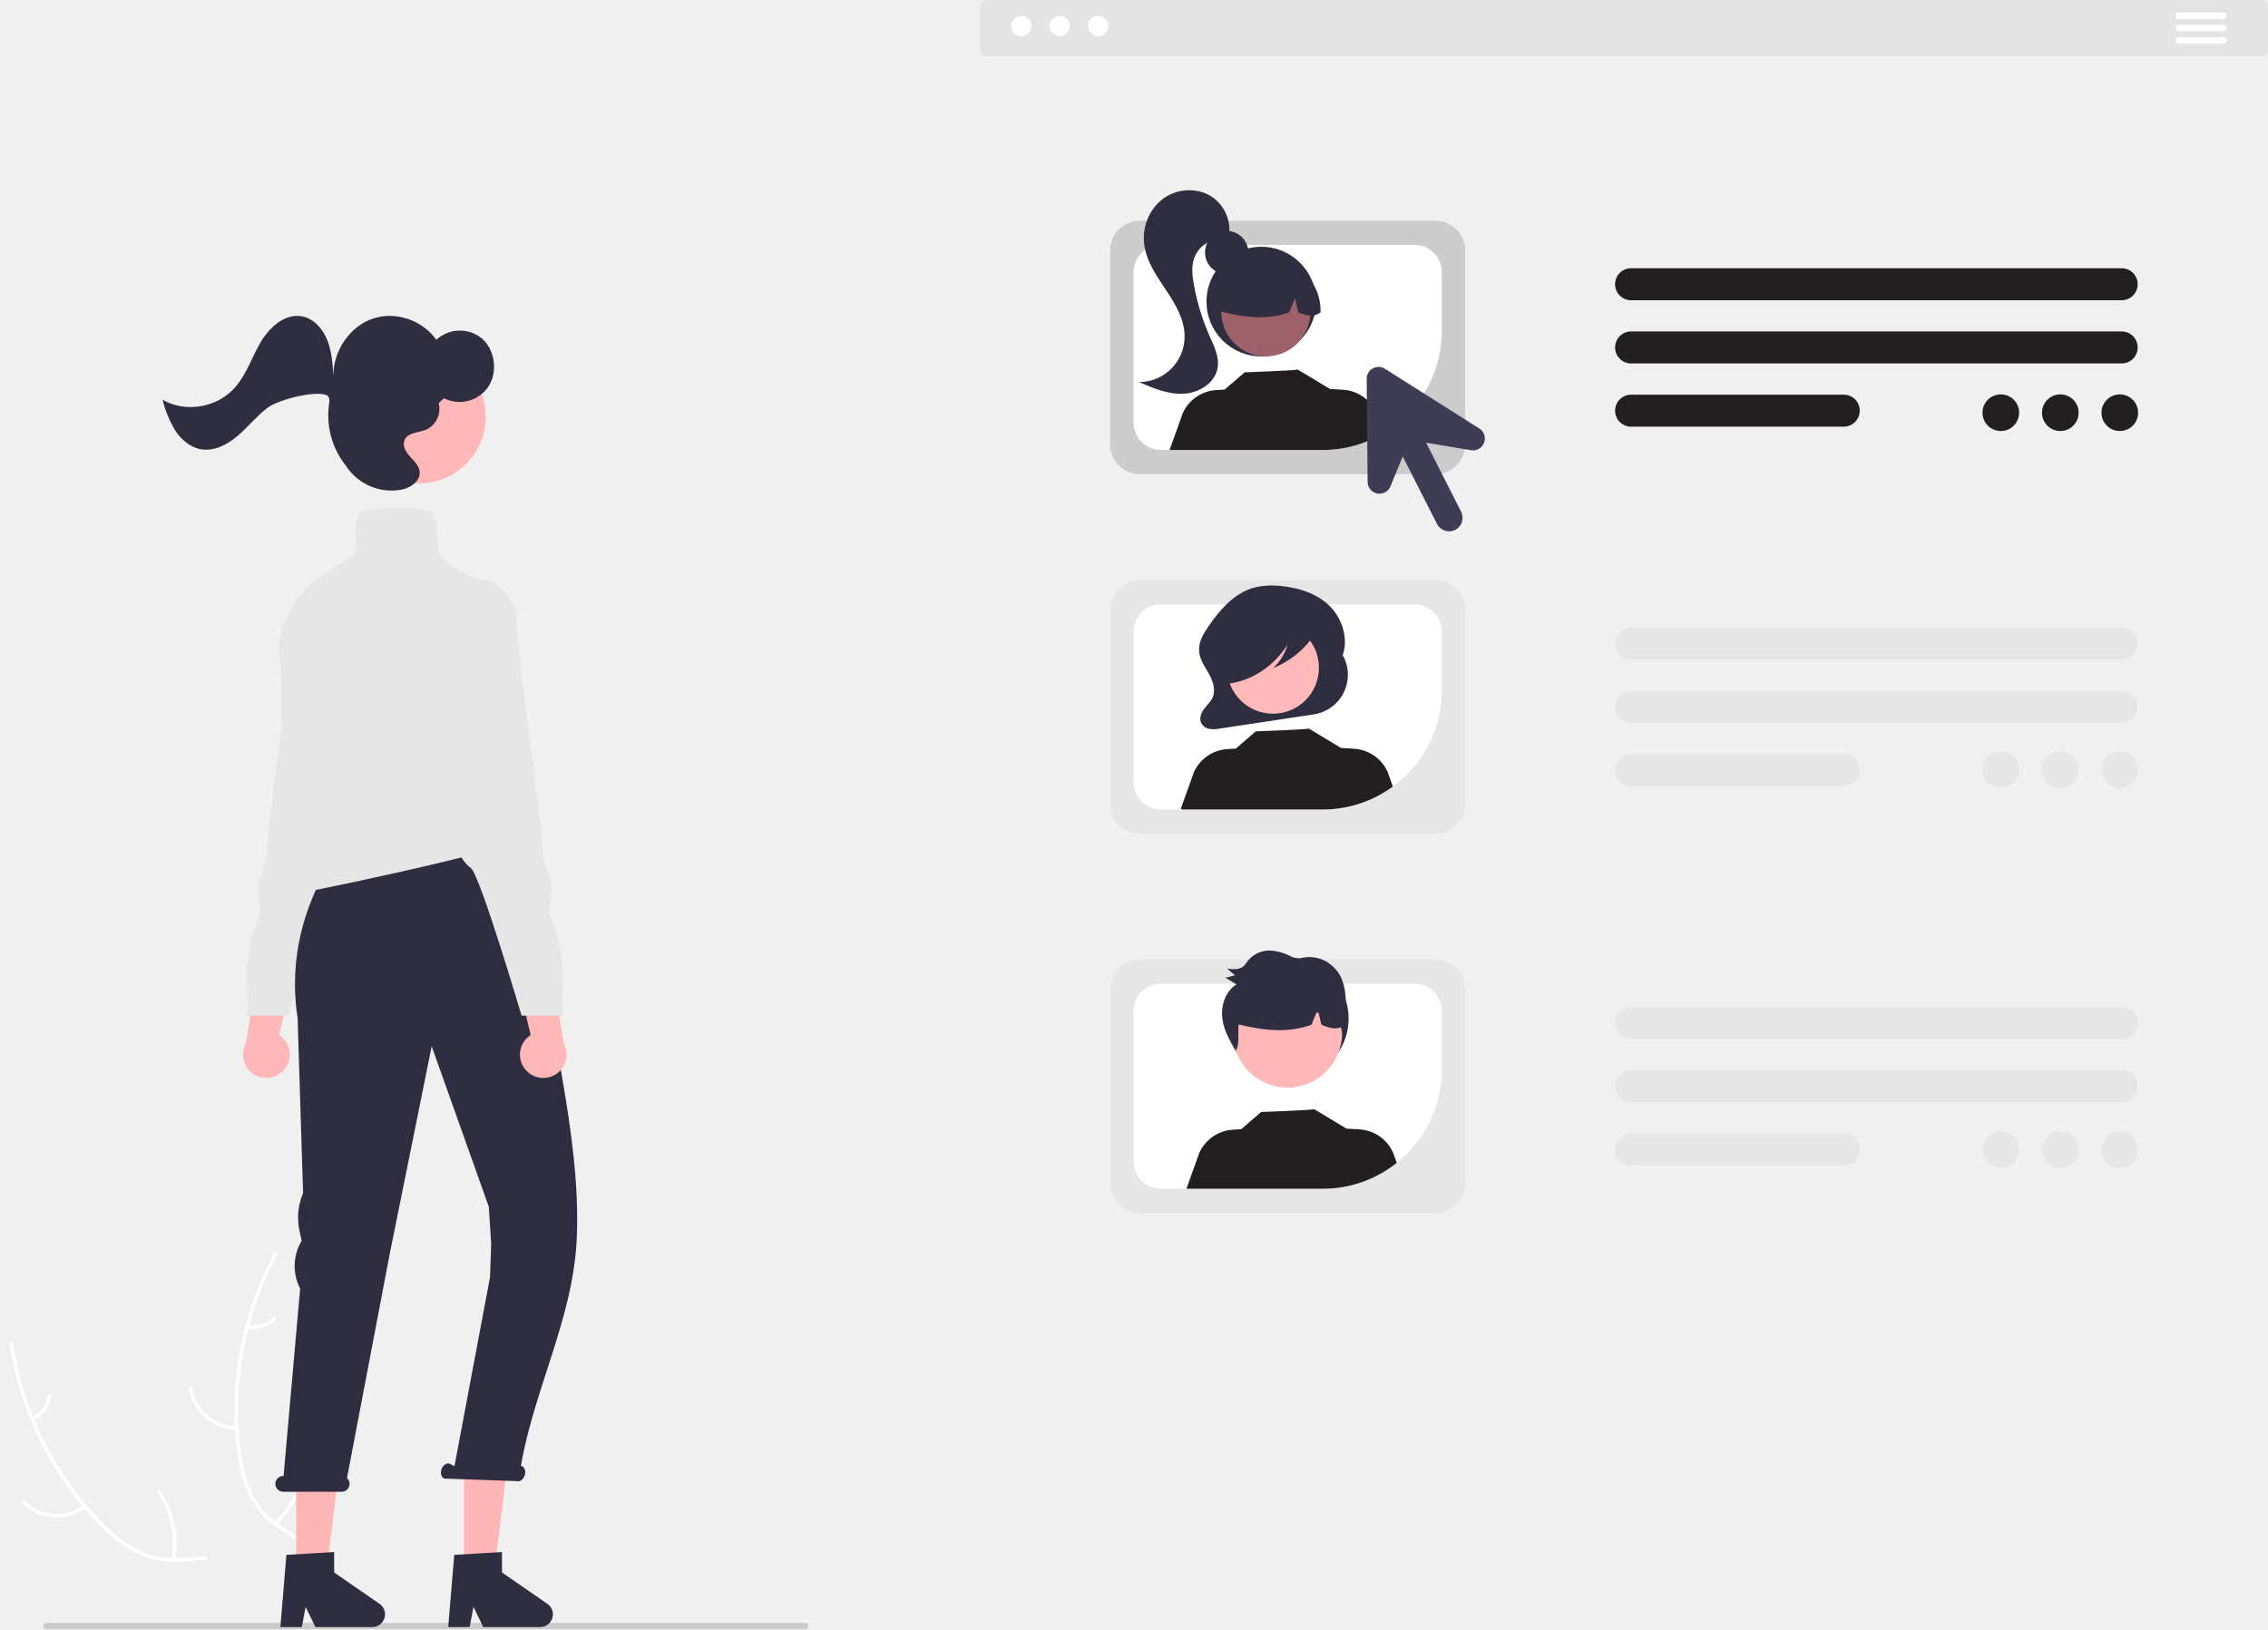
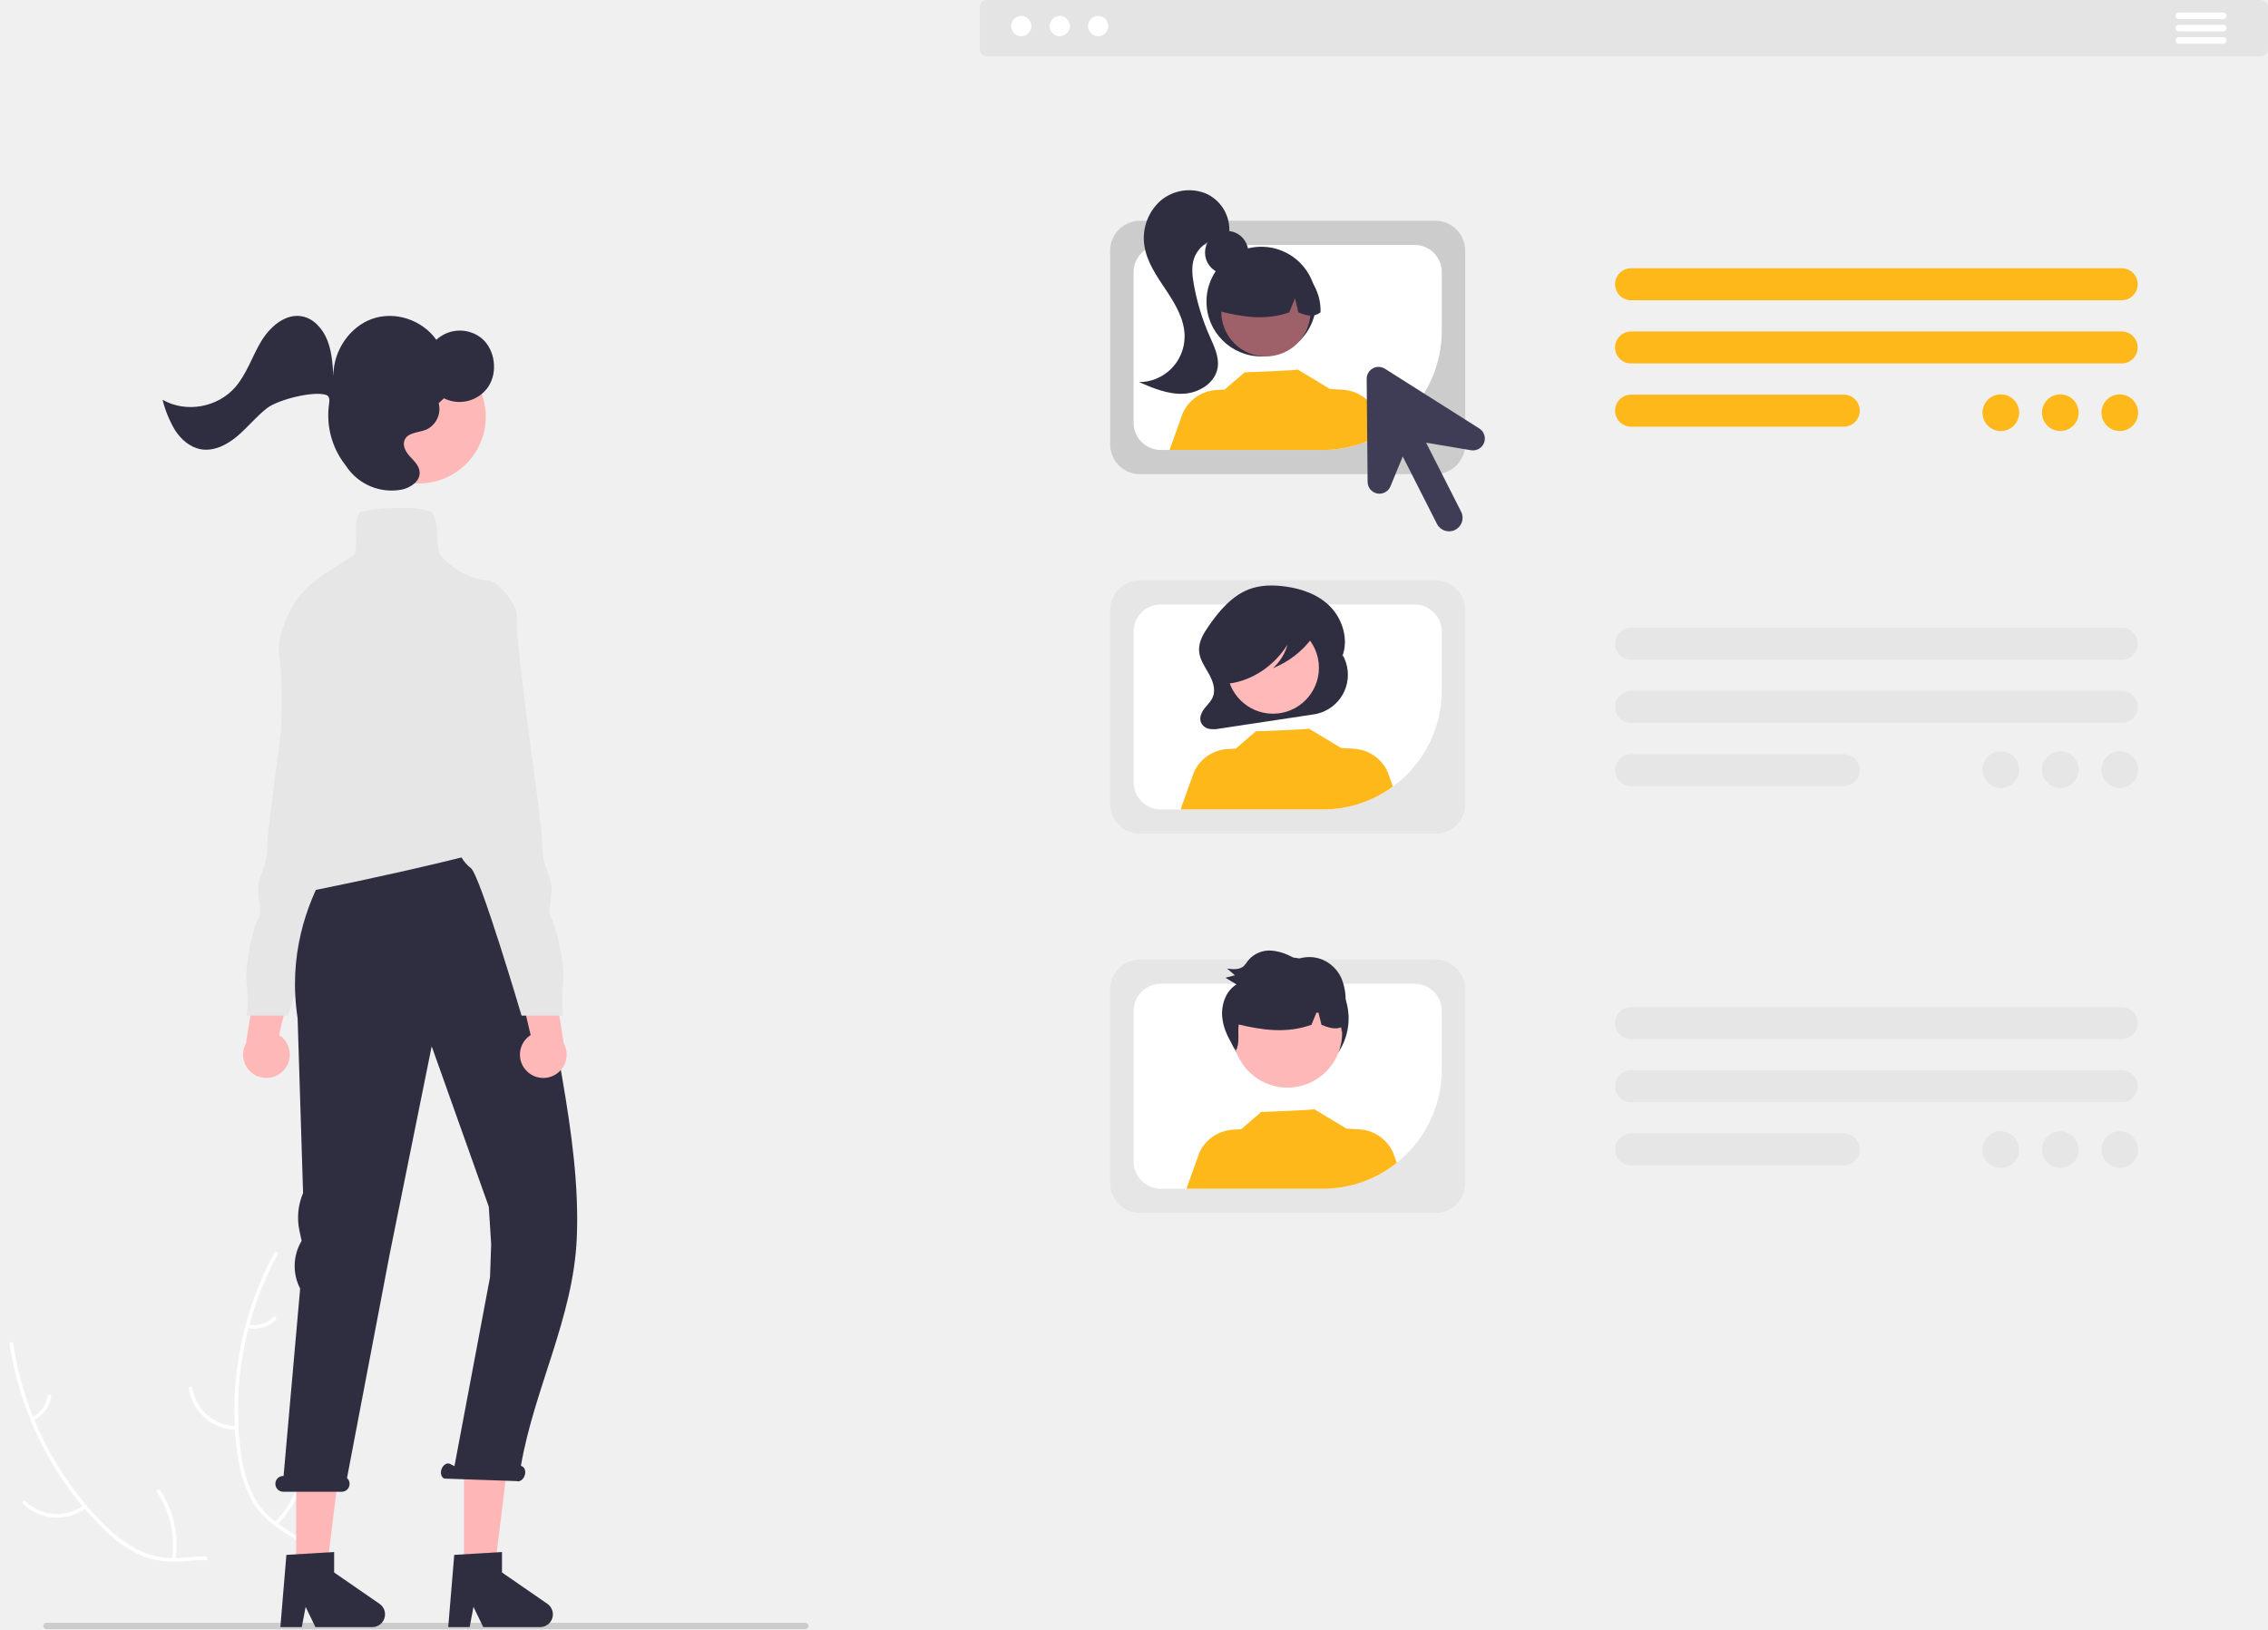
<svg xmlns="http://www.w3.org/2000/svg" data-name="Layer 1" width="837.75" height="601.894" viewBox="0 0 837.75 601.894">
  <path d="M294.898,748.847c-.01.03-.01.07-.02.1h-64.81c-1.22-.77-2.42-1.57-3.6-2.38a121.652,121.652,0,0,1-20.07-17.04,96.689,96.689,0,0,1-16.99-25.01c-8.55-18.24-11.18-38.99-4.56-57.74a.01.01,0,0,1,.01-.01c.16-.47.34-.95.52-1.43.27.47.53.93.81,1.39l.01.01a135.344,135.344,0,0,0,12.6,17.77v.01c.36.43.72.86,1.09,1.28a.01.01,0,0,0,.01.01,141.094,141.094,0,0,0,40.41,32.56c.05.03.09.05.14.08a1.192,1.192,0,0,0,.16.08c.01.01.02.01.03.02,3.41,1.84,6.91,3.52,10.47,5.04v.01c2.8,1.21,5.65,2.31,8.52,3.33,6.12,2.15,12.72,4.11,18.58,6.94,5.7,2.75,10.72,6.32,13.99,11.69.25.44.5.87.73,1.31l-1.91,13.22,3.81-.02-.36,6.5-.1,1.88Z" transform="translate(-181.1252 -149.0529)" fill="#f0f0f0" />
  <path d="M278.898,748.947h-1.37c-.13-.8-.26-1.59-.41-2.38a50.958,50.958,0,0,0-1.58-6.39c-.3-.94-.64-1.86-1.03-2.77-2.21-5.18-6.01-9.73-11.63-11.25a21.396,21.396,0,0,0-5.01-.71c-3.35-.14-6.75.29-10.08.47-.82.04-1.65.07-2.45.06h-.02a30.019,30.019,0,0,1-12.59-2.54,47.502,47.502,0,0,1-13.18-9.36,101.924,101.924,0,0,1-7.13-7.56v-.01c-.3-.33-.59-.67-.88-1.02a120.985,120.985,0,0,1-13.81-20.56,115.335,115.335,0,0,1-5.33-11.38.533.533,0,0,1-.05-.11,121.34,121.34,0,0,1-7.5-26.66.01.01,0,0,1,.01-.01c-.08-.41-.14-.83-.2-1.24-.13-.85,1.22-.89,1.34-.04.06.42.12.82.19,1.24l.01.01a120.525,120.525,0,0,0,7.1,25.56v.01c.17.42.34.83.51,1.24a119.495,119.495,0,0,0,19.05,31.4l.01.02c.08.1.17.19.26.29a.037.037,0,0,1,.01.03c.01-.01.01,0,.01,0,1.85,2.19,3.79,4.29,5.81,6.33a51.789,51.789,0,0,0,12.84,9.88,28.558,28.558,0,0,0,12.87,3.14c.45,0,.9.01,1.35,0q.54,0,1.08-.03c3.39-.16,6.83-.59,10.24-.53a27.637,27.637,0,0,1,4.62.48,18.159,18.159,0,0,1,11.98,8.78,31.728,31.728,0,0,1,3.02,6.83c.25.78.46,1.57.67,2.37v.01c.32,1.28.6,2.58.84,3.89a.585.585,0,0,1,.02.13C278.638,747.357,278.768,748.157,278.898,748.947Z" transform="translate(-181.1252 -149.0529)" fill="#fff" />
  <path d="M212.931,706.142a18.018,18.018,0,0,1-23.284-1.494c-.62-.603.288-1.595.909-.991a16.684,16.684,0,0,0,21.662,1.346c.691-.52,1.4.622.713,1.139Z" transform="translate(-181.1252 -149.0529)" fill="#fff" />
  <path d="M244.612,725.05A34.728,34.728,0,0,0,239.119,700.344c-.483-.718.656-1.43,1.139-.713a36.123,36.123,0,0,1,5.663,25.72c-.136.856-1.445.55-1.31-.301Z" transform="translate(-181.1252 -149.0529)" fill="#fff" />
  <path d="M192.936,672.486a10.199,10.199,0,0,0,5.793-7.752c.125-.857,1.434-.55,1.31.301a11.429,11.429,0,0,1-6.39,8.59.695.695,0,0,1-.926-.213.675.675,0,0,1,.213-.926Z" transform="translate(-181.1252 -149.0529)" fill="#fff" />
  <path d="M304.678,704.957l-.55,5.07-8.75-.13-1.32,9.14-.23,1.57v.01l-.9,6.25-1.91,13.22,3.81-.02-.36,6.5-.1,1.88.53.4.12.1.04.03c-.11.22-.23.44-.35.67.07-.24.12-.46.17-.7h-25.32c-.47-.79-.93-1.58-1.38-2.38a174.539,174.539,0,0,1-10.31-21.12c-.18-.45-.37-.9-.53-1.36v-.01a131.372,131.372,0,0,1-6.23-20.48v-.01a114.025,114.025,0,0,1-1.87-11.58,96.488,96.488,0,0,1,1.49-30.11,1.137,1.137,0,0,0,.04-.15c3.99-18.89,13.72-36.35,29.13-47.41.64-.48,1.3-.93,1.97-1.37.01-.01.01-.01.02-.01a.01.01,0,0,0,.01-.01c.42-.27.83-.54,1.25-.81-.06.54-.13,1.08-.18,1.62a132.897,132.897,0,0,0-.64,21.76v.02c.01.56.04,1.12.08,1.69v.02a141.585,141.585,0,0,0,12.71,50.4.615.615,0,0,0,.05.12c.02.05.04.09.06.14A134.902,134.902,0,0,0,304.678,704.957Z" transform="translate(-181.1252 -149.0529)" fill="#f0f0f0" />
  <path d="M283.566,612.63c-.2.369-.409.75-.598,1.128q-2.24,4.235-4.124,8.653a117.991,117.991,0,0,0-5.587,16.028c-.12.426-.237.863-.345,1.297a119.264,119.264,0,0,0-3.696,36.594c.001.122.009.232.02.352q.239,4.312.827,8.594a51.783,51.783,0,0,0,4.297,15.618c.314.646.646,1.279.994,1.889a27.345,27.345,0,0,0,3.005,4.202,27.923,27.923,0,0,0,2.632,2.683c.565.512,1.148,1.01,1.757,1.484.352.274.713.547,1.074.82.299.202.589.416.888.619,3.105,2.125,6.453,4.015,9.347,6.45l-.227,1.571c-2.821-2.539-6.225-4.46-9.356-6.56a37.896,37.896,0,0,1-5.487-4.415c-.221-.226-.453-.45-.666-.687a26.749,26.749,0,0,1-3.082-3.823c-.462-.682-.898-1.388-1.309-2.129a47.892,47.892,0,0,1-4.878-15.396,103.416,103.416,0,0,1-1.148-10.345c-.037-.45-.062-.892-.079-1.346a121.638,121.638,0,0,1,1.352-24.726,122.66,122.66,0,0,1,8.789-30.103q1.802-4.13,3.929-8.133c.181-.366.373-.724.573-1.093C282.876,611.094,283.974,611.87,283.566,612.63Z" transform="translate(-181.1252 -149.0529)" fill="#fff" />
  <path d="M268.543,677.274a18.018,18.018,0,0,1-17.691-15.212c-.132-.855,1.19-1.1,1.322-.244a16.684,16.684,0,0,0,16.485,14.116c.865.001.744,1.34-.116,1.339Z" transform="translate(-181.1252 -149.0529)" fill="#fff" />
  <path d="M282.454,711.444a34.728,34.728,0,0,0,10.489-23.033c.046-.864,1.385-.747,1.339.116a36.123,36.123,0,0,1-10.963,23.946c-.624.602-1.485-.431-.865-1.029Z" transform="translate(-181.1252 -149.0529)" fill="#fff" />
  <path d="M272.841,638.363a10.199,10.199,0,0,0,9.293-2.702c.616-.609,1.476.424.865,1.029a11.429,11.429,0,0,1-10.274,3.012.695.695,0,0,1-.611-.728.675.675,0,0,1,.728-.611Z" transform="translate(-181.1252 -149.0529)" fill="#fff" />
  <path d="M479.758,749.757a1.186,1.186,0,0,1-1.19,1.19h-280.29a1.19,1.19,0,1,1,0-2.38h280.29A1.186,1.186,0,0,1,479.758,749.757Z" transform="translate(-181.1252 -149.0529)" fill="#ccc" />
-   <path d="M964.83,259.971H783.614a5.91,5.91,0,1,1,0-11.82H964.83a5.91,5.91,0,1,1,0,11.82Z" transform="translate(-181.1252 -149.0529)" fill="#231f20" />
-   <path d="M964.83,283.325H783.614a5.91,5.91,0,0,1,0-11.821H964.83a5.91,5.91,0,0,1,0,11.821Z" transform="translate(-181.1252 -149.0529)" fill="#231f20" />
-   <path d="M862.167,306.678H783.614a5.91,5.91,0,0,1,0-11.821h78.553a5.91,5.91,0,1,1,0,11.821Z" transform="translate(-181.1252 -149.0529)" fill="#231f20" />
+   <path d="M964.83,259.971H783.614a5.91,5.91,0,1,1,0-11.82H964.83a5.91,5.91,0,1,1,0,11.82Z" transform="translate(-181.1252 -149.0529)" fill="#ffb81a" />
+   <path d="M964.83,283.325H783.614a5.91,5.91,0,0,1,0-11.821H964.83a5.91,5.91,0,0,1,0,11.821Z" transform="translate(-181.1252 -149.0529)" fill="#ffb81a" />
+   <path d="M862.167,306.678H783.614a5.91,5.91,0,0,1,0-11.821h78.553a5.91,5.91,0,1,1,0,11.821Z" transform="translate(-181.1252 -149.0529)" fill="#ffb81a" />
  <path d="M964.83,392.785H783.614a5.91,5.91,0,1,1,0-11.82H964.83a5.91,5.91,0,1,1,0,11.82Z" transform="translate(-181.1252 -149.0529)" fill="#e6e6e6" />
  <path d="M964.83,416.138H783.614a5.91,5.91,0,0,1,0-11.821H964.83a5.91,5.91,0,0,1,0,11.821Z" transform="translate(-181.1252 -149.0529)" fill="#e6e6e6" />
  <path d="M862.167,439.492H783.614a5.91,5.91,0,0,1,0-11.821h78.553a5.91,5.91,0,1,1,0,11.821Z" transform="translate(-181.1252 -149.0529)" fill="#e6e6e6" />
  <path d="M964.83,532.901H783.614a5.91,5.91,0,1,1,0-11.82H964.83a5.91,5.91,0,1,1,0,11.82Z" transform="translate(-181.1252 -149.0529)" fill="#e6e6e6" />
  <path d="M964.83,556.254H783.614a5.91,5.91,0,0,1,0-11.821H964.83a5.91,5.91,0,0,1,0,11.821Z" transform="translate(-181.1252 -149.0529)" fill="#e6e6e6" />
  <path d="M862.167,579.608H783.614a5.91,5.91,0,0,1,0-11.821h78.553a5.91,5.91,0,1,1,0,11.821Z" transform="translate(-181.1252 -149.0529)" fill="#e6e6e6" />
  <path d="M711.318,457.041H602.222a11.04,11.04,0,0,1-11.028-11.028V374.444a11.04,11.04,0,0,1,11.028-11.028H711.318a11.04,11.04,0,0,1,11.028,11.028v71.57A11.04,11.04,0,0,1,711.318,457.041Z" transform="translate(-181.1252 -149.0529)" fill="#e6e6e6" />
  <path d="M703.651,372.359h-93.759A10.054,10.054,0,0,0,599.848,382.398v55.658a10.058,10.058,0,0,0,10.044,10.044h59.787a44.055,44.055,0,0,0,44.011-44.011V382.398A10.05,10.05,0,0,0,703.651,372.359Z" transform="translate(-181.1252 -149.0529)" fill="#fff" />
  <path d="M677.155,391.175v0l-.28.505c2.494-6.147.226-13.721-4.223-18.356-4.449-4.635-10.634-6.754-16.725-7.594-4.521-.624-9.214-.606-13.513,1.05-6.226,2.398-10.982,7.95-14.953,13.726-1.817,2.642-3.603,5.653-3.422,8.955.168,3.064,1.987,5.664,3.476,8.264,1.49,2.6,2.733,5.825,1.664,8.662-.637,1.691-1.983,2.908-3.076,4.292s-1.991,3.253-1.463,4.988a4.07,4.07,0,0,0,3.032,2.635,10.721,10.721,0,0,0,4.028-.095l34.716-5.245A14.795,14.795,0,0,0,677.155,391.175Z" transform="translate(-181.1252 -149.0529)" fill="#2f2e41" />
  <circle cx="470.208" cy="246.692" r="16.973" fill="#ffb9b9" />
-   <path d="M695.624,439.619a43.761,43.761,0,0,1-25.944,8.482H617.596c-.105-.085-.205-.17-.31-.26l4.857-13.554a14.576,14.576,0,0,1,12.381-8.502l3.09-.19,7.368-6.355s19.854-.709,19.559-1.048l12.026,7.234-.01-.05,4.728.29a14.569,14.569,0,0,1,12.381,8.502Z" transform="translate(-181.1252 -149.0529)" fill="#231f20" />
+   <path d="M695.624,439.619a43.761,43.761,0,0,1-25.944,8.482H617.596c-.105-.085-.205-.17-.31-.26l4.857-13.554a14.576,14.576,0,0,1,12.381-8.502l3.09-.19,7.368-6.355s19.854-.709,19.559-1.048l12.026,7.234-.01-.05,4.728.29a14.569,14.569,0,0,1,12.381,8.502Z" transform="translate(-181.1252 -149.0529)" fill="#ffb81a" />
  <path d="M667.432,379.992c-.438-2.318-2.802-3.378-4.828-3.892a46.503,46.503,0,0,0-17.99-.988c-4.377.624-8.857,2-12.033,5.417a16.183,16.183,0,0,0-4.092,10.422,12.411,12.411,0,0,0,1.485,6.621,6.136,6.136,0,0,0,5.101,3.288l.204.708c8.522-1.187,16.438-6.49,21.423-14.35a18.384,18.384,0,0,1-5.371,8.677,33.465,33.465,0,0,0,14.446-11.133C666.787,383.424,667.765,381.755,667.432,379.992Z" transform="translate(-181.1252 -149.0529)" fill="#2f2e41" />
  <path d="M711.318,324.227H602.222a11.04,11.04,0,0,1-11.028-11.028V241.63a11.04,11.04,0,0,1,11.028-11.028H711.318a11.04,11.04,0,0,1,11.028,11.028v71.57A11.04,11.04,0,0,1,711.318,324.227Z" transform="translate(-181.1252 -149.0529)" fill="#ccc" />
  <path d="M703.651,239.545h-93.759a10.056,10.056,0,0,0-10.044,10.039v55.658a10.058,10.058,0,0,0,10.044,10.044h59.787a44.047,44.047,0,0,0,44.011-44.011V249.584A10.05,10.05,0,0,0,703.651,239.545Z" transform="translate(-181.1252 -149.0529)" fill="#fff" />
  <circle cx="453.111" cy="93.294" r="7.995" fill="#2f2e41" />
  <circle cx="465.904" cy="111.417" r="20.255" fill="#2f2e41" />
  <circle cx="467.58" cy="115.208" r="16.46" fill="#9e616a" />
  <path d="M659.883,247.482a18.854,18.854,0,0,0-28.665,16.454c8.387,2.106,17.198,3.717,26.142.504l2.112-5.169,1.245,5.173c2.724,1.113,5.455,2.055,8.185-.011A19.251,19.251,0,0,0,659.883,247.482Z" transform="translate(-181.1252 -149.0529)" fill="#2f2e41" />
  <path d="M626.792,220.642A16.355,16.355,0,0,0,609.723,223.272a18.497,18.497,0,0,0-5.903,16.462c.907,6.138,4.638,11.424,8.078,16.588s6.8,10.823,6.796,17.028a16.879,16.879,0,0,1-16.846,16.869c5.245,2.258,10.72,4.56,16.424,4.293s11.683-3.935,12.614-9.569c.67-4.06-1.321-8.018-2.982-11.783a83.347,83.347,0,0,1-5.825-19.175c-.555-3.151-.916-6.464.111-9.494a11.149,11.149,0,0,1,11.076-7.316l1.885-1.696A14.673,14.673,0,0,0,626.792,220.642Z" transform="translate(-181.1252 -149.0529)" fill="#2f2e41" />
-   <path d="M692.244,309.046a43.693,43.693,0,0,1-22.565,6.24H613.258l-.09-.075,4.857-13.559a14.571,14.571,0,0,1,12.381-8.497l3.09-.19,7.368-6.355s19.854-.714,19.559-1.053l12.026,7.234-.01-.045,4.728.29a14.555,14.555,0,0,1,12.381,8.497Z" transform="translate(-181.1252 -149.0529)" fill="#231f20" />
+   <path d="M692.244,309.046a43.693,43.693,0,0,1-22.565,6.24H613.258l-.09-.075,4.857-13.559a14.571,14.571,0,0,1,12.381-8.497l3.09-.19,7.368-6.355s19.854-.714,19.559-1.053l12.026,7.234-.01-.045,4.728.29a14.555,14.555,0,0,1,12.381,8.497Z" transform="translate(-181.1252 -149.0529)" fill="#ffb81a" />
  <path d="M711.318,597.157H602.222a11.04,11.04,0,0,1-11.028-11.028V514.56a11.04,11.04,0,0,1,11.028-11.028H711.318a11.04,11.04,0,0,1,11.028,11.028v71.57A11.04,11.04,0,0,1,711.318,597.157Z" transform="translate(-181.1252 -149.0529)" fill="#e6e6e6" />
  <path d="M703.651,512.475H609.893a10.054,10.054,0,0,0-10.044,10.039v55.658a10.058,10.058,0,0,0,10.044,10.044h59.787a44.055,44.055,0,0,0,44.011-44.011V522.514A10.05,10.05,0,0,0,703.651,512.475Z" transform="translate(-181.1252 -149.0529)" fill="#fff" />
  <circle cx="475.564" cy="376.246" r="22.583" fill="#2f2e41" />
  <circle cx="475.573" cy="381.621" r="20.174" fill="#ffb8b8" />
-   <path d="M697.052,578.647a43.809,43.809,0,0,1-27.372,9.57H619.368l4.773-13.314a14.576,14.576,0,0,1,12.381-8.502l3.09-.19,7.368-6.355s19.854-.709,19.559-1.048l12.026,7.234-.01-.05,4.728.29a14.569,14.569,0,0,1,12.381,8.502Z" transform="translate(-181.1252 -149.0529)" fill="#231f20" />
+   <path d="M697.052,578.647a43.809,43.809,0,0,1-27.372,9.57H619.368l4.773-13.314a14.576,14.576,0,0,1,12.381-8.502l3.09-.19,7.368-6.355s19.854-.709,19.559-1.048l12.026,7.234-.01-.05,4.728.29a14.569,14.569,0,0,1,12.381,8.502Z" transform="translate(-181.1252 -149.0529)" fill="#ffb81a" />
  <path d="M677.982,523.599a44.638,44.638,0,0,0,.194-4.531,21.33,21.33,0,0,0-1.609-8.734,13.421,13.421,0,0,0-7.022-6.784,12.813,12.813,0,0,0-9.606.008,19.349,19.349,0,0,0-9.124-3.322,10.205,10.205,0,0,0-8.699,3.692,14.198,14.198,0,0,1-1.52,1.974c-1.612,1.493-4.061,1.277-6.204.972q1.441,1.235,2.883,2.471-1.745.456-3.49.912,2.036,1.235,4.072,2.47c-3.941,2.365-5.732,7.527-5.258,12.216.448,4.439,2.591,8.498,5.152,12.106,1.022-2.157.802-4.737.785-7.166a16.217,16.217,0,0,1,.144-2.356c8.658,2.075,17.704,3.407,26.878.111l1.841-4.506c.258.027.517.052.775.079l1.067,4.431c2.418.988,4.841,1.852,7.266.945.118.684.189,1.383.244,2.054.208-.803.389-1.612.551-2.424a7.167,7.167,0,0,0,.918-.586A19.725,19.725,0,0,0,677.982,523.599Z" transform="translate(-181.1252 -149.0529)" fill="#2f2e41" />
  <path d="M1016.239,169.828H545.696a2.639,2.639,0,0,1-2.636-2.636V151.689a2.639,2.639,0,0,1,2.636-2.636h470.543a2.639,2.639,0,0,1,2.636,2.636v15.504A2.639,2.639,0,0,1,1016.239,169.828Z" transform="translate(-181.1252 -149.0529)" fill="#e4e4e4" />
  <circle id="e64f360c-0cb0-4309-94f7-c4048c501294" data-name="Ellipse 90" cx="377.231" cy="9.631" r="3.742" fill="#fff" />
  <circle id="b16bad97-612f-4358-a052-4ed2c41908d6" data-name="Ellipse 91" cx="391.434" cy="9.631" r="3.742" fill="#fff" />
  <circle id="b150c0f4-fbac-4380-a463-ed2b3702c90d" data-name="Ellipse 92" cx="405.638" cy="9.631" r="3.742" fill="#fff" />
  <path d="M1002.323,156.109H985.967a1.212,1.212,0,1,1,0-2.423h16.356a1.212,1.212,0,1,1,0,2.423Z" transform="translate(-181.1252 -149.0529)" fill="#fff" />
  <path d="M1002.323,160.652H985.967a1.212,1.212,0,1,1,0-2.423h16.356a1.212,1.212,0,1,1,0,2.423Z" transform="translate(-181.1252 -149.0529)" fill="#fff" />
  <path d="M1002.323,165.195H985.967a1.212,1.212,0,1,1,0-2.423h16.356a1.212,1.212,0,1,1,0,2.423Z" transform="translate(-181.1252 -149.0529)" fill="#fff" />
-   <circle cx="739.056" cy="152.467" r="6.767" fill="#231f20" />
-   <circle cx="761.033" cy="152.467" r="6.767" fill="#231f20" />
-   <circle cx="783.009" cy="152.467" r="6.767" fill="#231f20" />
+   <circle cx="739.056" cy="152.467" r="6.767" fill="#ffb81a" />
+   <circle cx="761.033" cy="152.467" r="6.767" fill="#ffb81a" />
+   <circle cx="783.009" cy="152.467" r="6.767" fill="#ffb81a" />
  <circle cx="739.056" cy="284.324" r="6.767" fill="#e6e6e6" />
  <circle cx="761.033" cy="284.324" r="6.767" fill="#e6e6e6" />
  <circle cx="783.009" cy="284.324" r="6.767" fill="#e6e6e6" />
  <circle cx="739.056" cy="424.688" r="6.767" fill="#e6e6e6" />
  <circle cx="761.033" cy="424.688" r="6.767" fill="#e6e6e6" />
  <circle cx="783.009" cy="424.688" r="6.767" fill="#e6e6e6" />
  <path d="M727.561,307.358l-34.882-22.086a4.386,4.386,0,0,0-6.731,3.745l.343,38.081a4.385,4.385,0,0,0,8.441,1.628l4.538-11.04L711.925,342.634a5,5,0,0,0,8.918-4.524l-12.942-25.515,16.586,2.792A4.386,4.386,0,0,0,727.561,307.358Z" transform="translate(-181.1252 -149.0529)" fill="#3f3d56" />
  <path d="M285.902,544.462a8.566,8.566,0,0,0-1.708-13.024l7.02-29.621L276.356,507.246l-4.389,27.296a8.613,8.613,0,0,0,13.935,9.92Z" transform="translate(-181.1252 -149.0529)" fill="#ffb8b8" />
  <path d="M321.633,420.335l-5.963,15.334s2.556,15.334-1.704,18.741-2.556,3.407-2.556,5.963a13.104,13.104,0,0,1-5.111,9.371c-3.407,2.556-18.741,54.52-18.741,54.52H272.225a48.042,48.042,0,0,0,0-11.926c-.852-5.963,2.556-21.297,4.259-23.852s0-5.963,0-11.074,3.407-7.667,3.407-16.186,10.222-74.965,9.371-82.632S297.781,364.111,297.781,364.111h8.519Z" transform="translate(-181.1252 -149.0529)" fill="#e6e6e6" />
  <polygon points="109.39 581.98 120.427 581.98 125.68 539.406 109.389 539.406 109.39 581.98" fill="#ffb6b6" />
  <path d="M286.913,723.473l17.634-1.053v7.555l16.765,11.579a4.719,4.719,0,0,1-2.682,8.603H297.636l-3.619-7.473-1.413,7.473h-7.916Z" transform="translate(-181.1252 -149.0529)" fill="#2f2e41" />
  <polygon points="171.39 581.98 182.427 581.98 187.68 539.406 171.389 539.406 171.39 581.98" fill="#ffb6b6" />
  <path d="M348.913,723.473l17.634-1.053v7.555l16.765,11.579a4.719,4.719,0,0,1-2.682,8.603H359.636l-3.619-7.473-1.413,7.473h-7.916Z" transform="translate(-181.1252 -149.0529)" fill="#2f2e41" />
  <path d="M285.752,694.319h.12l6.123-69.223a18.101,18.101,0,0,1,.237-17.105l.304-.55-.788-3.653a23.266,23.266,0,0,1,1.33-14.003l-2.02-64.573c-7.075-45.851,26.642-75.754,26.642-75.754h50.508l10.844,37.256c4.071,39.666,16.803,81.387,15.117,119.841-1.283,29.252-15.71,55.506-20.624,83.993l.31.157c1.117.385,1.596,1.932,1.07,3.455s-1.857,2.445-2.974,2.059l-26.674-.928c-1.117-.385-1.596-1.932-1.07-3.455.526-1.523,1.857-2.445,2.974-2.059l1.814.917,13.132-69.798.429-12.201-.884-13.842-21.089-59.261-15.476,76.563-15.808,82.933a2.908,2.908,0,0,1-1.961,5.064h-21.585a2.917,2.917,0,1,1,0-5.834Z" transform="translate(-181.1252 -149.0529)" fill="#2f2e41" />
  <path d="M281.567,480.601c-1.658,0-2.6-.325-2.965-1.022-.535-1.023.394-2.36,1.469-3.909a11.959,11.959,0,0,0,1.863-3.356c.643-2.572,4.983-67.547,2.387-80.529-.601-3.004-.084-6.854,1.536-11.444,4.424-12.535,10.463-16.388,22.494-24.062q1.465-.935,3.051-1.952c1.368-.879,1.292-3.793,1.211-6.879-.089-3.43-.182-6.977,1.498-9.193l.109-.145.176-.041c4.064-.939,17.732-2.684,25.827.013l.112.038.083.083c1.923,1.923,2.098,5.647,2.268,9.249.139,2.957.27,5.749,1.358,6.962,8.317,9.271,17.75,9.09,17.845,9.088l.467-.014.046.465c3.618,36.798,9.45,92.338,10.689,94.523a.652.652,0,0,1,.021.676C371.294,462.55,287.817,480.601,281.567,480.601Zm90.689-21.579Z" transform="translate(-181.1252 -149.0529)" fill="#e6e6e6" />
  <circle cx="154.765" cy="153.931" r="24.667" fill="#ffb8b8" />
  <path d="M268.128,291.971c4.171-4.864,6.154-11.316,9.488-16.839,3.334-5.523,9.136-10.466,15.266-9.181,4.225.886,7.491,4.615,9.144,8.771,1.653,4.157,1.963,8.741,2.252,13.232-.102-9.229,5.978-18.176,14.354-21.121,8.375-2.945,18.399.34,23.662,7.754a12.789,12.789,0,0,1,16.986-.357c4.707,4.207,5.749,12.216,2.287,17.582a12.877,12.877,0,0,1-16.462,4.389l-1.945,1.789a8.433,8.433,0,0,1-4.598,9.794c-2.894,1.169-6.98.974-8.063,4.012-.757,2.122.658,4.387,2.163,6.018,1.504,1.631,3.291,3.315,3.472,5.571.273,3.405-3.246,5.79-6.444,6.508a20.092,20.092,0,0,1-20.716-8.646q-.129-.197-.279-.394a29.784,29.784,0,0,1-5.991-22.773c.25-1.573-.002-2.743-1.087-3.116-4.688-1.61-17.823,1.769-21.797,4.824-3.975,3.055-7.158,7.097-10.987,10.349-3.829,3.252-8.708,5.76-13.57,4.874-3.894-.709-7.206-3.536-9.434-6.946a41.813,41.813,0,0,1-4.659-11.334C249.779,301.708,261.563,299.626,268.128,291.971Z" transform="translate(-181.1252 -149.0529)" fill="#2f2e41" />
  <path d="M375.436,544.462a8.566,8.566,0,0,1,1.708-13.024l-7.02-29.621,14.858,5.428,4.389,27.296a8.613,8.613,0,0,1-13.935,9.92Z" transform="translate(-181.1252 -149.0529)" fill="#ffb8b8" />
  <path d="M339.704,420.335l5.963,15.334s-2.556,15.334,1.704,18.741,2.556,3.407,2.556,5.963a13.104,13.104,0,0,0,5.111,9.371c3.408,2.556,18.741,54.52,18.741,54.52h15.334a48.042,48.042,0,0,1,0-11.926c.852-5.963-2.556-21.297-4.259-23.852s0-5.963,0-11.074-3.408-7.667-3.408-16.186-10.222-74.965-9.371-82.632-8.519-14.482-8.519-14.482h-8.519Z" transform="translate(-181.1252 -149.0529)" fill="#e6e6e6" />
</svg>
